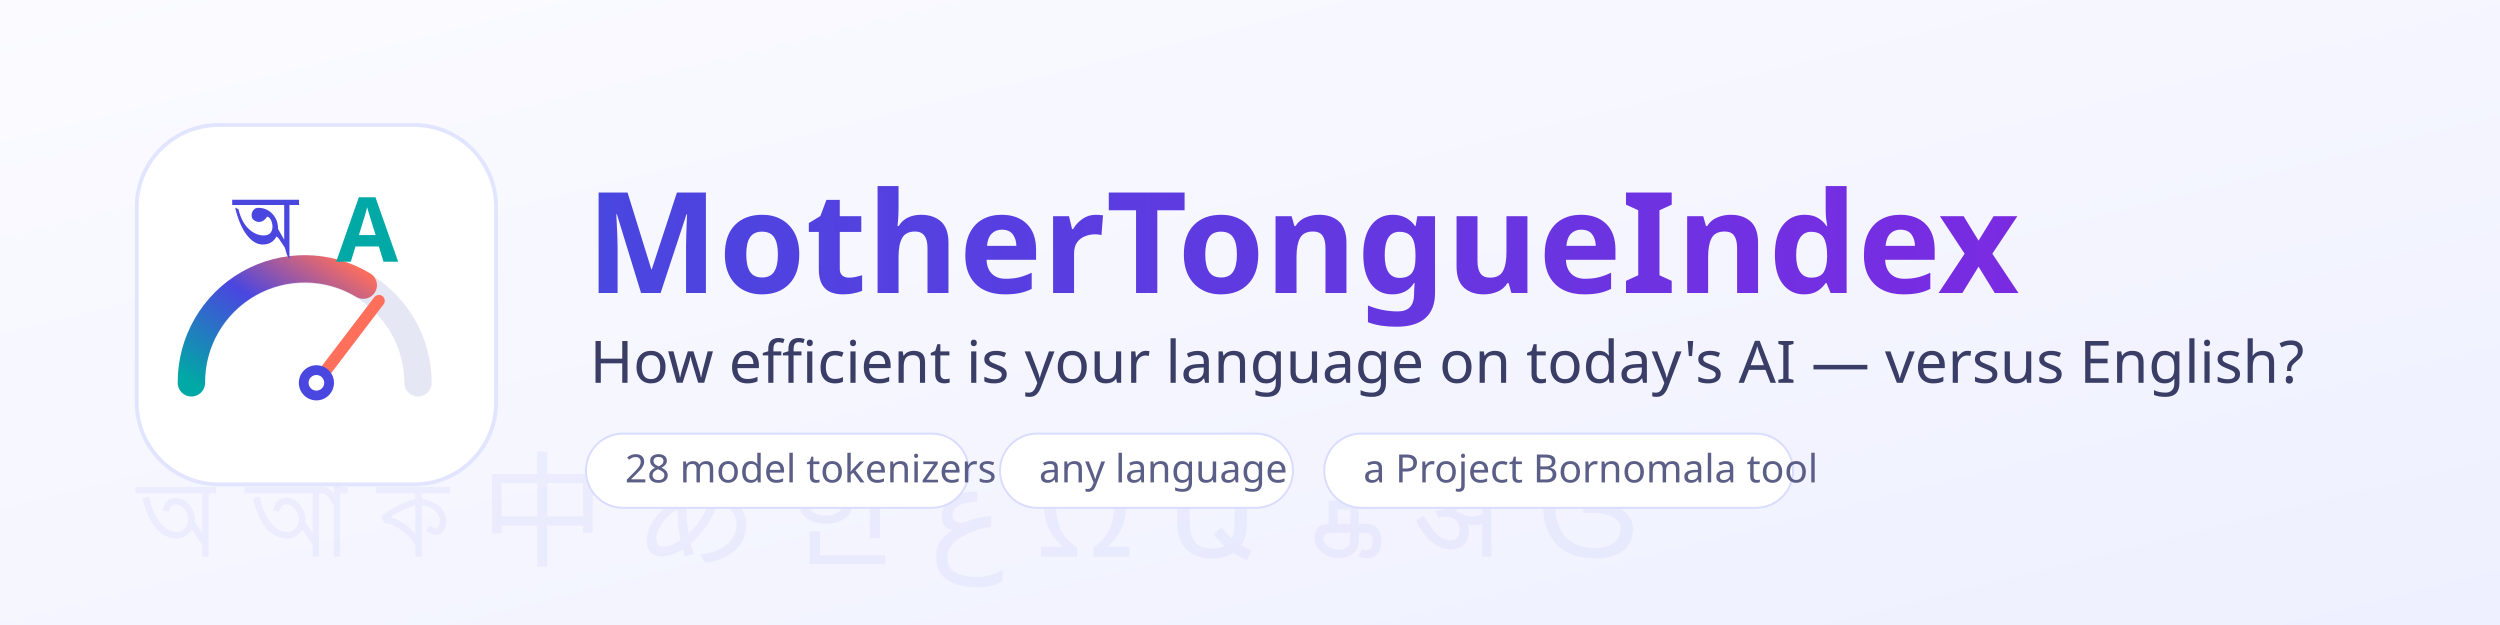
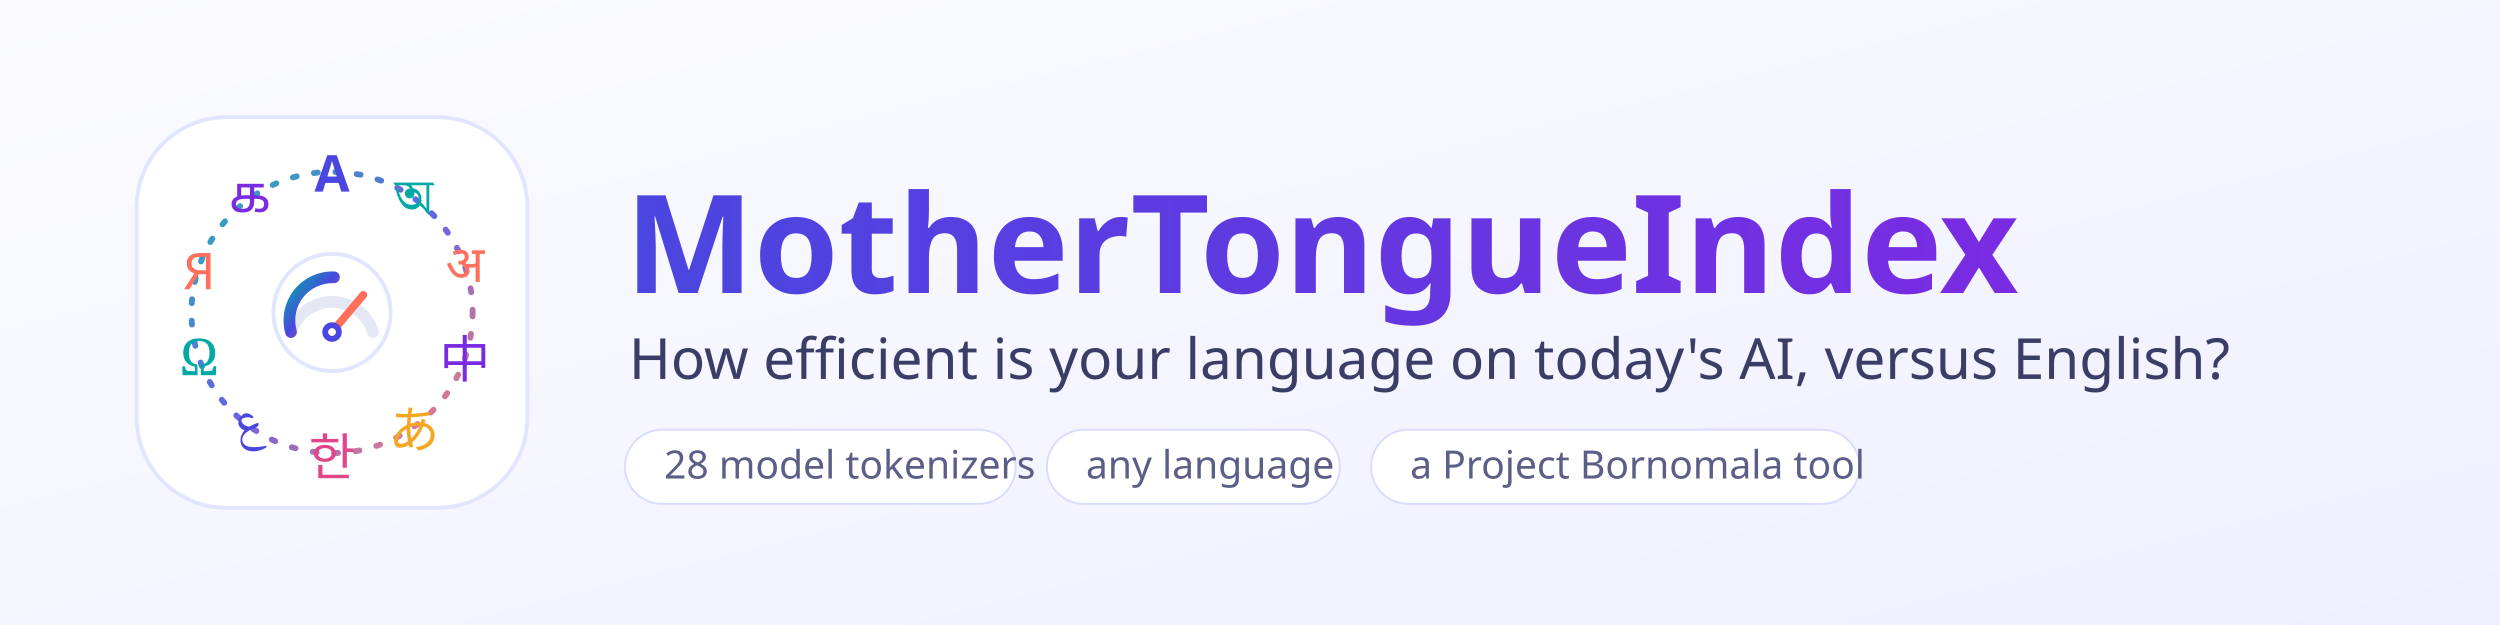
- <svg xmlns="http://www.w3.org/2000/svg" viewBox="0 0 1280 320" width="1280" height="320" role="img" aria-label="MotherTongueIndex — how efficient is your language on today's AI, versus English">
+ <svg xmlns="http://www.w3.org/2000/svg" viewBox="0 0 1280 320" width="1280" height="320" role="img" aria-label="MotherTongueIndex: how efficient is your language on today's AI, versus English">
  <defs>
    <linearGradient id="bg" x1="0" y1="0" x2="1" y2="1">
      <stop offset="0" stop-color="#FBFBFF" />
      <stop offset="1" stop-color="#EEF0FF" />
    </linearGradient>
-     <linearGradient id="arc" x1="0" y1="1" x2="1" y2="0">
+     <linearGradient id="ring" x1="0" y1="0" x2="1" y2="1">
      <stop offset="0" stop-color="#00A9A5" />
-       <stop offset="0.55" stop-color="#4A46E0" />
+       <stop offset="0.5" stop-color="#4A46E0" />
      <stop offset="1" stop-color="#FF6F5B" />
    </linearGradient>
    <linearGradient id="ink" x1="0" y1="0" x2="1" y2="0">
      <stop offset="0" stop-color="#4A46E0" />
      <stop offset="1" stop-color="#7A2BE2" />
    </linearGradient>
  </defs>
  <rect width="1280" height="320" fill="url(#bg)" />
-   <g fill="#4A46E0" opacity="0.06" font-size="64" font-family="'Noto Sans','Segoe UI',sans-serif">
-     <text x="70" y="285">অ আ ক 中 あ 한 ع Ω Ա க ‌अ ᮃ</text>
+   <g>
+     <rect x="70" y="60" width="200" height="200" rx="46" fill="#FFFFFF" stroke="#E2E5FF" stroke-width="2" />
+     <circle cx="170" cy="160" r="72" fill="none" stroke="url(#ring)" stroke-width="3" stroke-dasharray="2 9" stroke-linecap="round" opacity="0.85" />
+     <g font-size="26" text-anchor="middle" dominant-baseline="central">
+       <text x="170" y="88" font-family="'Segoe UI',sans-serif" font-weight="800" fill="#4A46E0">A</text>
+       <text x="212" y="102" font-family="'Noto Serif Bengali',serif" fill="#00A9A5">অ</text>
+       <text x="238" y="138" font-family="'Noto Sans Devanagari',serif" fill="#FF6F5B">अ</text>
+       <text x="238" y="182" font-family="'Noto Sans CJK SC',sans-serif" fill="#7A2BE2">中</text>
+       <text x="212" y="218" font-family="'Noto Sans CJK JP',sans-serif" fill="#F5A623">あ</text>
+       <text x="170" y="232" font-family="'Noto Sans CJK KR',sans-serif" fill="#E0468A">한</text>
+       <text x="128" y="218" font-family="'Noto Naskh Arabic',serif" fill="#4A46E0">ع</text>
+       <text x="102" y="182" font-family="serif" fill="#00A9A5">Ω</text>
+       <text x="102" y="138" font-family="sans-serif" fill="#FF6F5B">Я</text>
+       <text x="128" y="102" font-family="'Noto Sans Tamil',serif" fill="#7A2BE2">க</text>
+     </g>
+     <circle cx="170" cy="160" r="30" fill="#FFFFFF" stroke="#E2E5FF" stroke-width="2" />
+     <path d="M149 170 A 22 22 0 0 1 191 170" fill="none" stroke="#E5E7F5" stroke-width="6" stroke-linecap="round" />
+     <path d="M149 170 A 22 22 0 0 1 171 142" fill="none" stroke="url(#ring)" stroke-width="6" stroke-linecap="round" />
+     <line x1="170" y1="170" x2="186" y2="151" stroke="#FF6F5B" stroke-width="4" stroke-linecap="round" />
+     <circle cx="170" cy="170" r="5" fill="#4A46E0" />
+     <circle cx="170" cy="170" r="2" fill="#fff" />
  </g>
-   <g transform="translate(70,64)">
-     <rect x="0" y="0" width="184" height="184" rx="42" fill="#FFFFFF" stroke="#E2E5FF" stroke-width="2" />
-     <path d="M28 132 A 58 58 0 0 1 144 132" fill="none" stroke="#E5E7F5" stroke-width="14" stroke-linecap="round" />
-     <path d="M28 132 A 58 58 0 0 1 116 82" fill="none" stroke="url(#arc)" stroke-width="14" stroke-linecap="round" />
-     <line x1="92" y1="132" x2="124" y2="90" stroke="#FF6F5B" stroke-width="6" stroke-linecap="round" />
-     <circle cx="92" cy="132" r="9" fill="#4A46E0" />
-     <circle cx="92" cy="132" r="4" fill="#fff" />
-     <text x="66" y="70" font-family="serif" font-size="54" fill="#4A46E0" text-anchor="middle">অ</text>
-     <text x="118" y="70" font-family="'Segoe UI',sans-serif" font-weight="800" font-size="46" fill="#00A9A5" text-anchor="middle">A</text>
-   </g>
-   <g transform="translate(300,0)">
-     <text x="0" y="150" font-family="'Segoe UI',system-ui,sans-serif" font-weight="800" font-size="72" fill="url(#ink)">MotherTongueIndex</text>
-     <text x="2" y="196" font-family="'Segoe UI',system-ui,sans-serif" font-size="30" fill="#3A3D66">How efficient is your language on today's AI — versus English?</text>
+   <g transform="translate(320,0)">
+     <text x="0" y="150" font-family="'Segoe UI',system-ui,sans-serif" font-weight="800" font-size="70" fill="url(#ink)">MotherTongueIndex</text>
+     <text x="2" y="194" font-family="'Segoe UI',system-ui,sans-serif" font-size="29" fill="#3A3D66">How efficient is your language on today's AI, versus English?</text>
    <g font-family="'Segoe UI',system-ui,sans-serif" font-size="20" fill="#5B5E86">
-       <rect x="0" y="222" width="196" height="38" rx="19" fill="#FFFFFF" stroke="#D9DCFF" />
-       <text x="20" y="247">28 model tokenizers</text>
-       <rect x="212" y="222" width="150" height="38" rx="19" fill="#FFFFFF" stroke="#D9DCFF" />
-       <text x="232" y="247">any language</text>
-       <rect x="378" y="222" width="240" height="38" rx="19" fill="#FFFFFF" stroke="#D9DCFF" />
-       <text x="398" y="247">a Project Bornomala tool</text>
+       <rect x="0" y="220" width="200" height="38" rx="19" fill="#FFFFFF" stroke="#D9DCFF" />
+       <text x="20" y="245">28 model tokenizers</text>
+       <rect x="216" y="220" width="150" height="38" rx="19" fill="#FFFFFF" stroke="#D9DCFF" />
+       <text x="236" y="245">any language</text>
+       <rect x="382" y="220" width="250" height="38" rx="19" fill="#FFFFFF" stroke="#D9DCFF" />
+       <text x="402" y="245">a Project Bornomala tool</text>
    </g>
  </g>
</svg>
